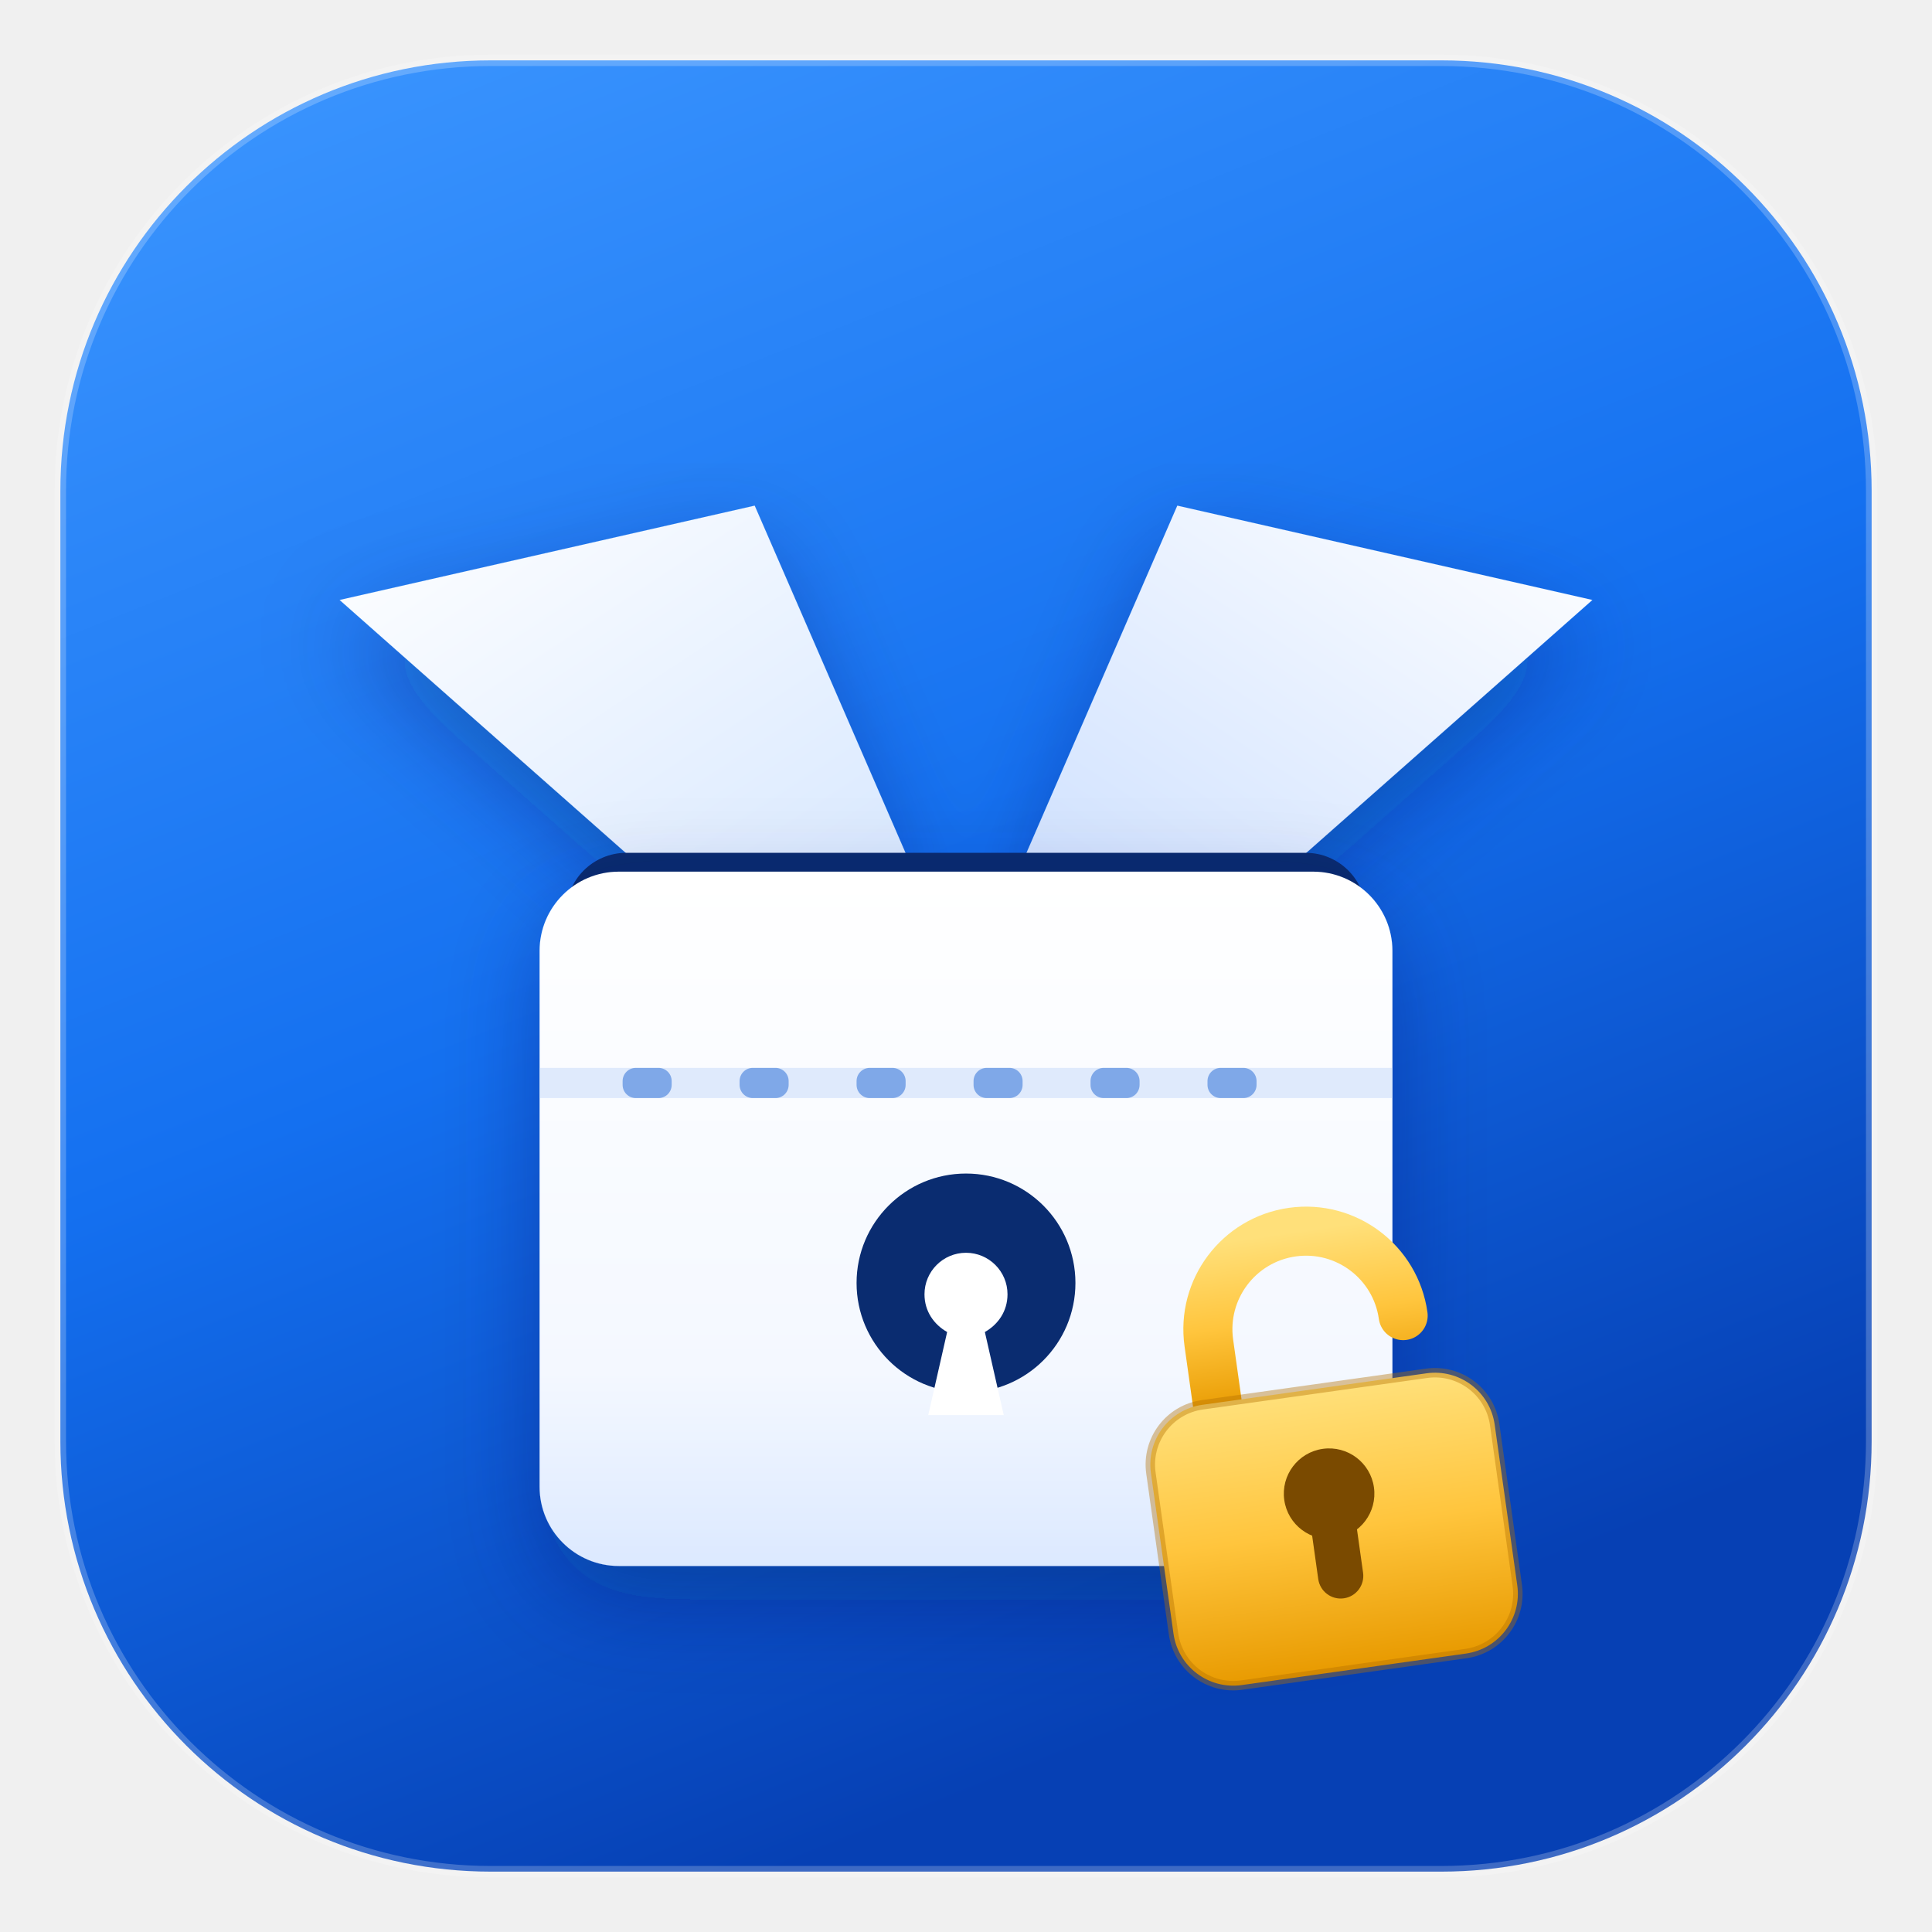
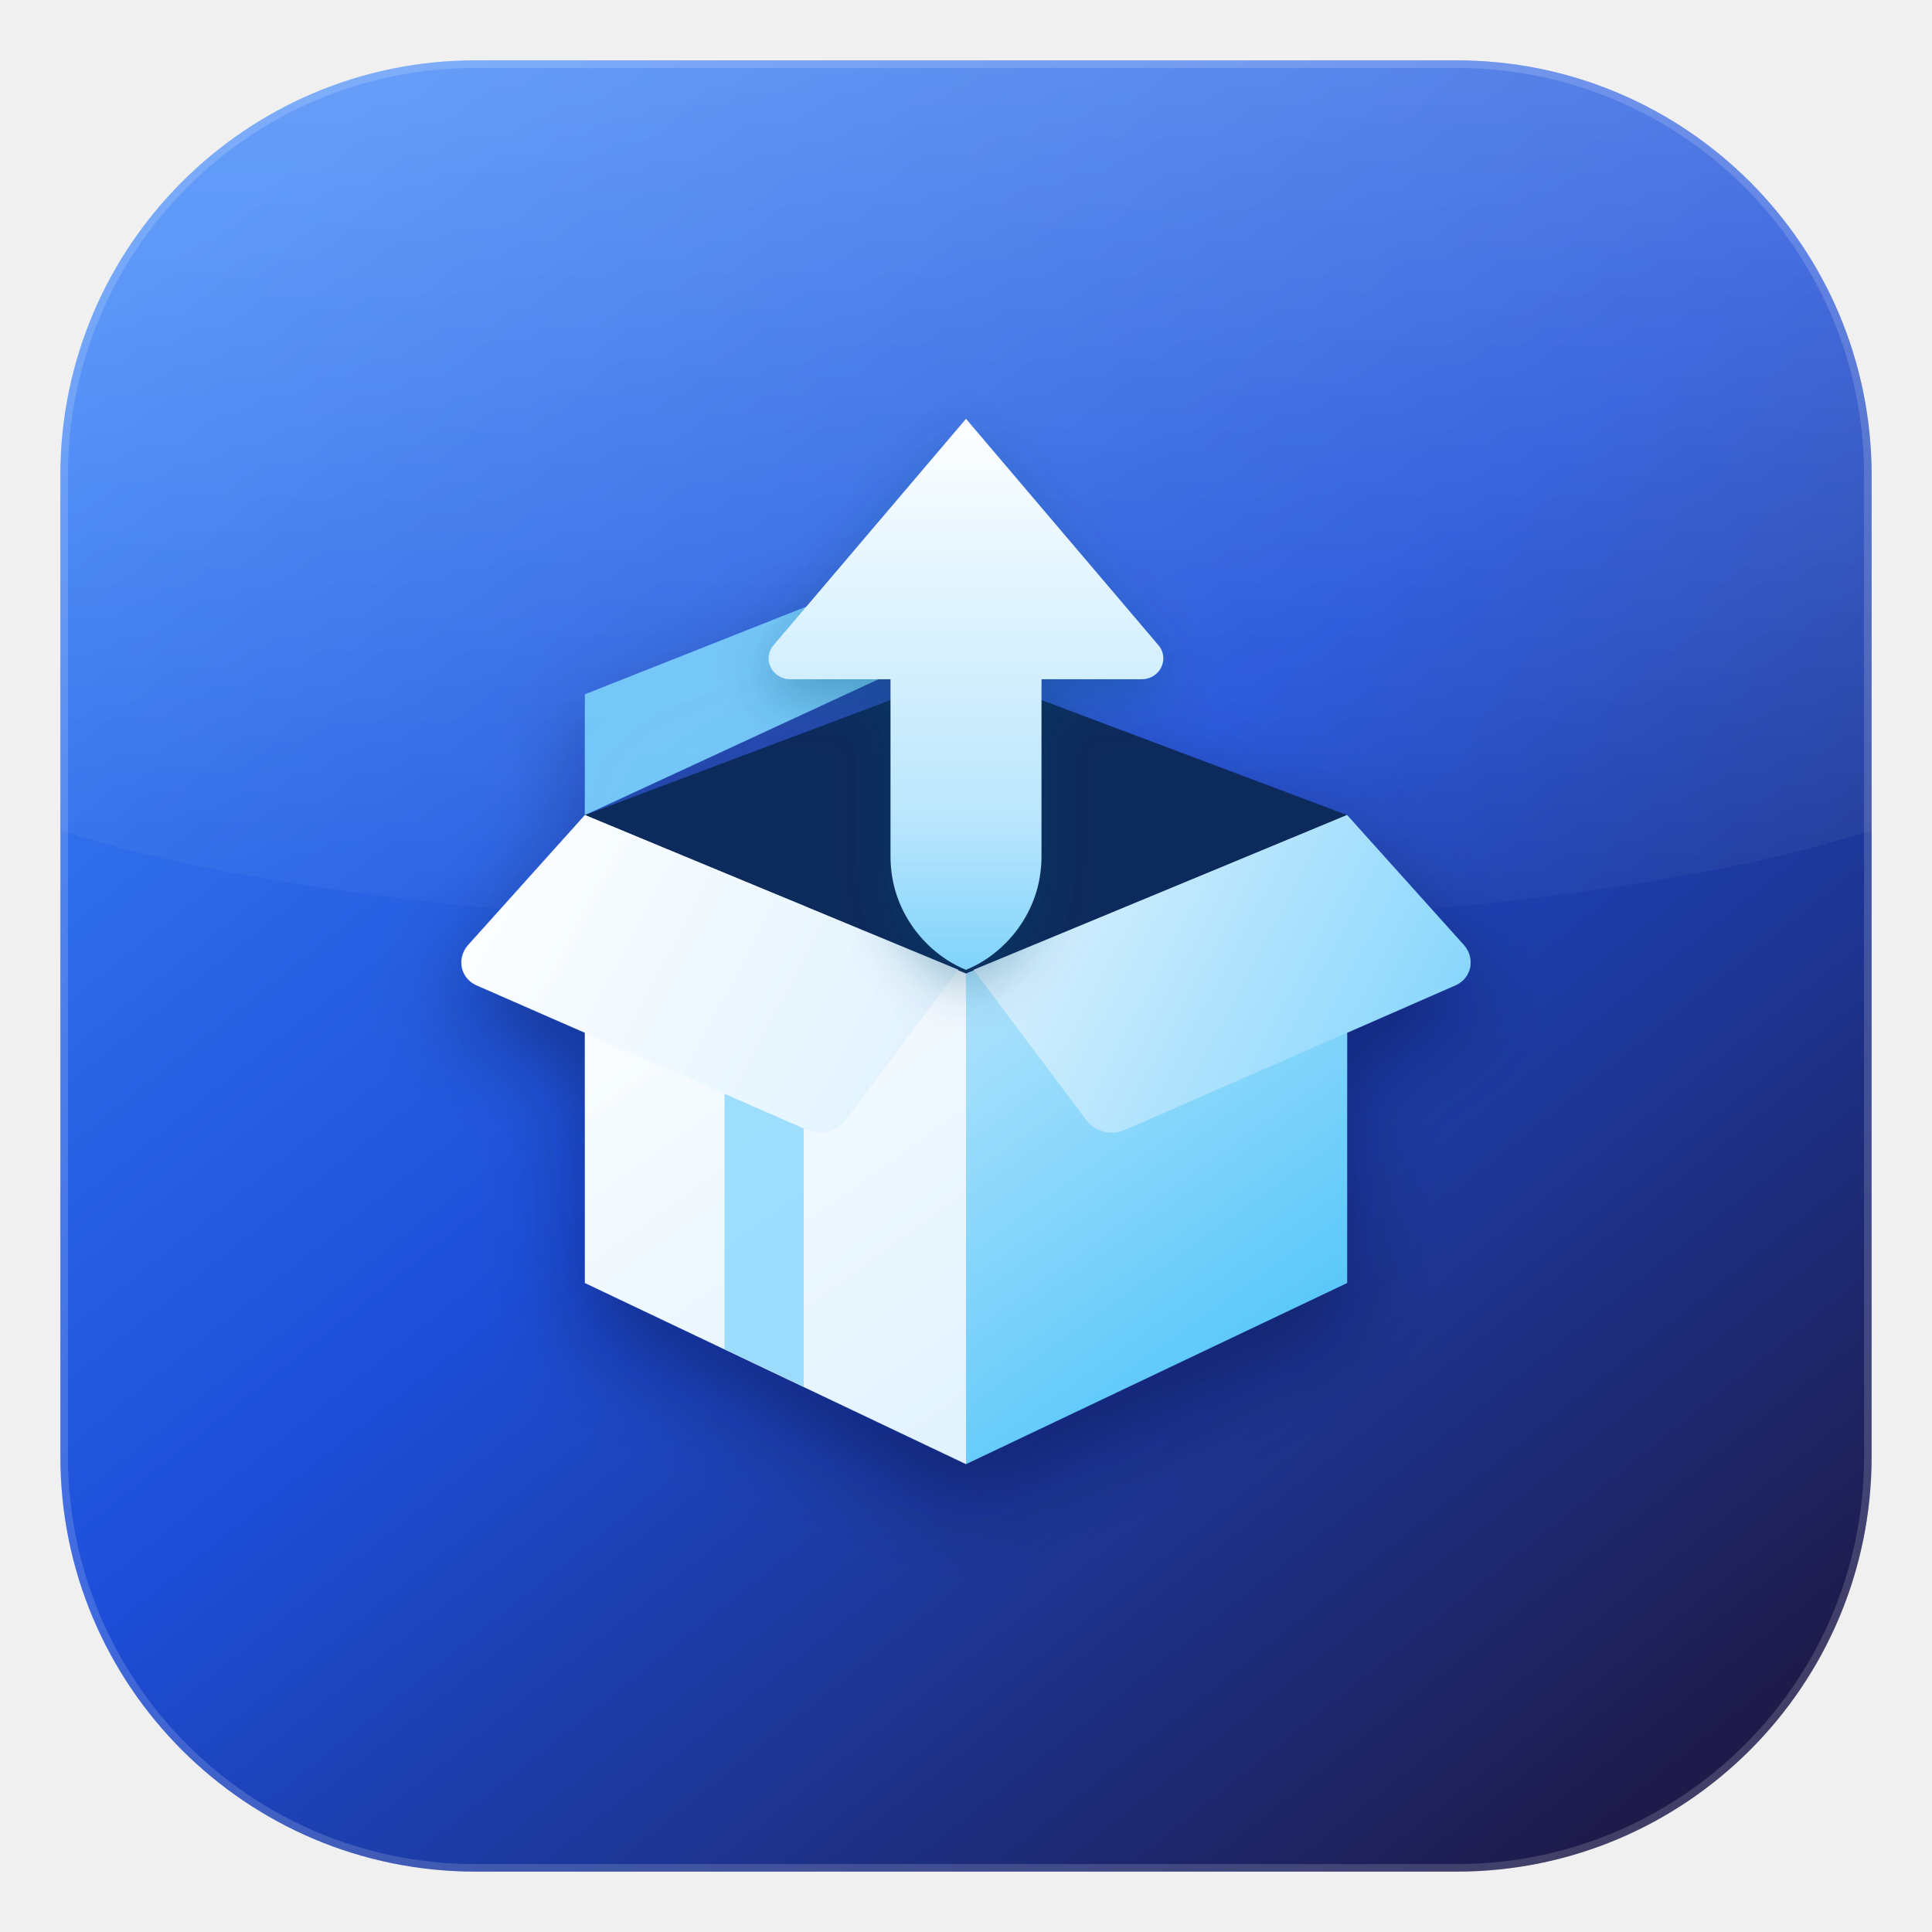
- <svg xmlns="http://www.w3.org/2000/svg" width="1024" height="1024" viewBox="0 0 1024 1024">
+ <svg xmlns="http://www.w3.org/2000/svg" viewBox="0 0 1024 1024" width="1024" height="1024">
  <defs>
-     <linearGradient id="bg" x1="0" y1="0" x2="0.4" y2="1">
-       <stop offset="0" stop-color="#3D97FF" />
-       <stop offset="0.55" stop-color="#1470F0" />
-       <stop offset="1" stop-color="#0640B4" />
+     <linearGradient id="bgGrad" x1="160" y1="80" x2="864" y2="960" gradientUnits="userSpaceOnUse">
+       <stop offset="0%" stop-color="#3B82F6" />
+       <stop offset="48%" stop-color="#1D4ED8" />
+       <stop offset="100%" stop-color="#1E1B4B" />
    </linearGradient>
-     <linearGradient id="flapL" x1="0" y1="0" x2="1" y2="1">
-       <stop offset="0" stop-color="#FFFFFF" />
-       <stop offset="1" stop-color="#D8E8FF" />
+     <linearGradient id="glossGrad" x1="512" y1="32" x2="512" y2="540" gradientUnits="userSpaceOnUse">
+       <stop offset="0%" stop-color="#FFFFFF" stop-opacity="0.22" />
+       <stop offset="100%" stop-color="#FFFFFF" stop-opacity="0" />
    </linearGradient>
-     <linearGradient id="flapR" x1="1" y1="0" x2="0" y2="1">
-       <stop offset="0" stop-color="#FFFFFF" />
-       <stop offset="1" stop-color="#CFE1FF" />
+     <linearGradient id="arrowGrad" x1="512" y1="220" x2="512" y2="610" gradientUnits="userSpaceOnUse">
+       <stop offset="0%" stop-color="#FFFFFF" />
+       <stop offset="55%" stop-color="#BAE6FD" />
+       <stop offset="100%" stop-color="#38BDF8" />
    </linearGradient>
-     <linearGradient id="boxFace" x1="0" y1="0" x2="0" y2="1">
-       <stop offset="0" stop-color="#FFFFFF" />
-       <stop offset="0.72" stop-color="#F4F8FF" />
-       <stop offset="1" stop-color="#DCE9FF" />
+     <linearGradient id="boxLeft" x1="290" y1="480" x2="512" y2="790" gradientUnits="userSpaceOnUse">
+       <stop offset="0%" stop-color="#FFFFFF" />
+       <stop offset="100%" stop-color="#E0F2FE" />
    </linearGradient>
-     <linearGradient id="gold" x1="0" y1="0" x2="0" y2="1">
-       <stop offset="0" stop-color="#FFE07A" />
-       <stop offset="0.5" stop-color="#FFC53D" />
-       <stop offset="1" stop-color="#E89A00" />
+     <linearGradient id="boxRight" x1="512" y1="480" x2="734" y2="790" gradientUnits="userSpaceOnUse">
+       <stop offset="0%" stop-color="#BAE6FD" />
+       <stop offset="100%" stop-color="#38BDF8" />
    </linearGradient>
-     <filter id="softShadow" x="-20%" y="-20%" width="140%" height="140%">
-       <feDropShadow dx="0" dy="18" stdDeviation="26" flood-color="#001F5C" flood-opacity="0.35" />
+     <linearGradient id="flapLeft" x1="240" y1="450" x2="495" y2="585" gradientUnits="userSpaceOnUse">
+       <stop offset="0%" stop-color="#FFFFFF" />
+       <stop offset="100%" stop-color="#E0F2FE" />
+     </linearGradient>
+     <linearGradient id="flapRight" x1="529" y1="450" x2="784" y2="585" gradientUnits="userSpaceOnUse">
+       <stop offset="0%" stop-color="#E0F2FE" />
+       <stop offset="100%" stop-color="#7DD3FC" />
+     </linearGradient>
+     <filter id="softShadow" x="-15%" y="-15%" width="130%" height="135%">
+       <feDropShadow dx="0" dy="22" stdDeviation="24" flood-color="#090D24" flood-opacity="0.38" />
+     </filter>
+     <filter id="arrowShadow" x="-20%" y="-20%" width="140%" height="140%">
+       <feDropShadow dx="0" dy="10" stdDeviation="14" flood-color="#0C4A6E" flood-opacity="0.35" />
    </filter>
  </defs>
-   <rect x="32" y="32" width="960" height="960" rx="228" fill="url(#bg)" />
-   <rect x="32" y="32" width="960" height="960" rx="228" fill="none" stroke="#FFFFFF" stroke-opacity="0.22" stroke-width="6" />
+   <rect x="32" y="32" width="960" height="960" rx="220" ry="220" fill="url(#bgGrad)" />
+   <path d="M 252 32 H 772 C 893.5 32 992 130.5 992 252 V 440 C 780 510 244 510 32 440 V 252 C 32 130.5 130.5 32 252 32 Z" fill="url(#glossGrad)" />
+   <rect x="34" y="34" width="956" height="956" rx="218" ry="218" fill="none" stroke="#FFFFFF" stroke-opacity="0.16" stroke-width="4" />
  <g filter="url(#softShadow)">
-     <polygon points="352,470 180,318 400,268 486,466" fill="url(#flapL)" />
-     <polygon points="672,470 844,318 624,268 538,466" fill="url(#flapR)" />
+     <path d="M 310 368 L 502 292 C 510 289 518 290 524 295 L 552 320 L 310 432 Z" fill="#7DD3FC" opacity="0.88" />
+     <polygon points="310,432 512,356 714,432 512,516" fill="#0F295C" />
+     <polygon points="310,432 512,516 512,776 310,680" fill="url(#boxLeft)" />
+     <polygon points="384,463 426,480 426,735 384,715" fill="#7DD3FC" opacity="0.72" />
+     <polygon points="512,516 714,432 714,680 512,776" fill="url(#boxRight)" />
+     <path d="M 310 432 L 508 514 L 448 594 C 443 600 435 602 428 599 L 252 522 C 244 518 242 508 248 501 Z" fill="url(#flapLeft)" />
+     <path d="M 714 432 L 516 514 L 576 594 C 581 600 589 602 596 599 L 772 522 C 780 518 782 508 776 501 Z" fill="url(#flapRight)" />
  </g>
-   <rect x="300" y="452" width="424" height="150" rx="32" fill="#0A2C70" />
-   <g filter="url(#softShadow)">
-     <rect x="286" y="462" width="452" height="368" rx="42" fill="url(#boxFace)" />
-   </g>
-   <rect x="286" y="566" width="452" height="16" fill="#C9DBFA" opacity="0.55" />
-   <g fill="#7FA8E8">
-     <rect x="330" y="566" width="26" height="16" rx="7" />
-     <rect x="392" y="566" width="26" height="16" rx="7" />
-     <rect x="454" y="566" width="26" height="16" rx="7" />
-     <rect x="516" y="566" width="26" height="16" rx="7" />
-     <rect x="578" y="566" width="26" height="16" rx="7" />
-     <rect x="640" y="566" width="26" height="16" rx="7" />
-   </g>
-   <circle cx="512" cy="680" r="58" fill="#0A2C70" />
-   <path d="M512 664 a22 22 0 0 1 22 22 c0 9 -5 16 -12 20 l10 44 h-40 l10 -44 c-7 -4 -12 -11 -12 -20 a22 22 0 0 1 22 -22 z" fill="#FFFFFF" />
-   <g transform="rotate(-8 700 760)">
-     <path d="M648 742 v-38 a52 52 0 0 1 104 0" fill="none" stroke="url(#gold)" stroke-width="26" stroke-linecap="round" />
-     <rect x="608" y="736" width="184" height="150" rx="32" fill="url(#gold)" />
-     <circle cx="700" cy="792" r="24" fill="#7A4A00" />
-     <rect x="688" y="800" width="24" height="48" rx="12" fill="#7A4A00" />
-     <rect x="608" y="736" width="184" height="150" rx="32" fill="none" stroke="#B26F00" stroke-opacity="0.4" stroke-width="5" />
+   <g filter="url(#arrowShadow)">
+     <path d="M 512 222 L 614 342 C 620 349 615 360 605 360 H 552 V 454 C 552 484 532 506 512 514 C 492 506 472 484 472 454 V 360 H 419 C 409 360 404 349 410 342 Z" fill="url(#arrowGrad)" />
  </g>
</svg>
